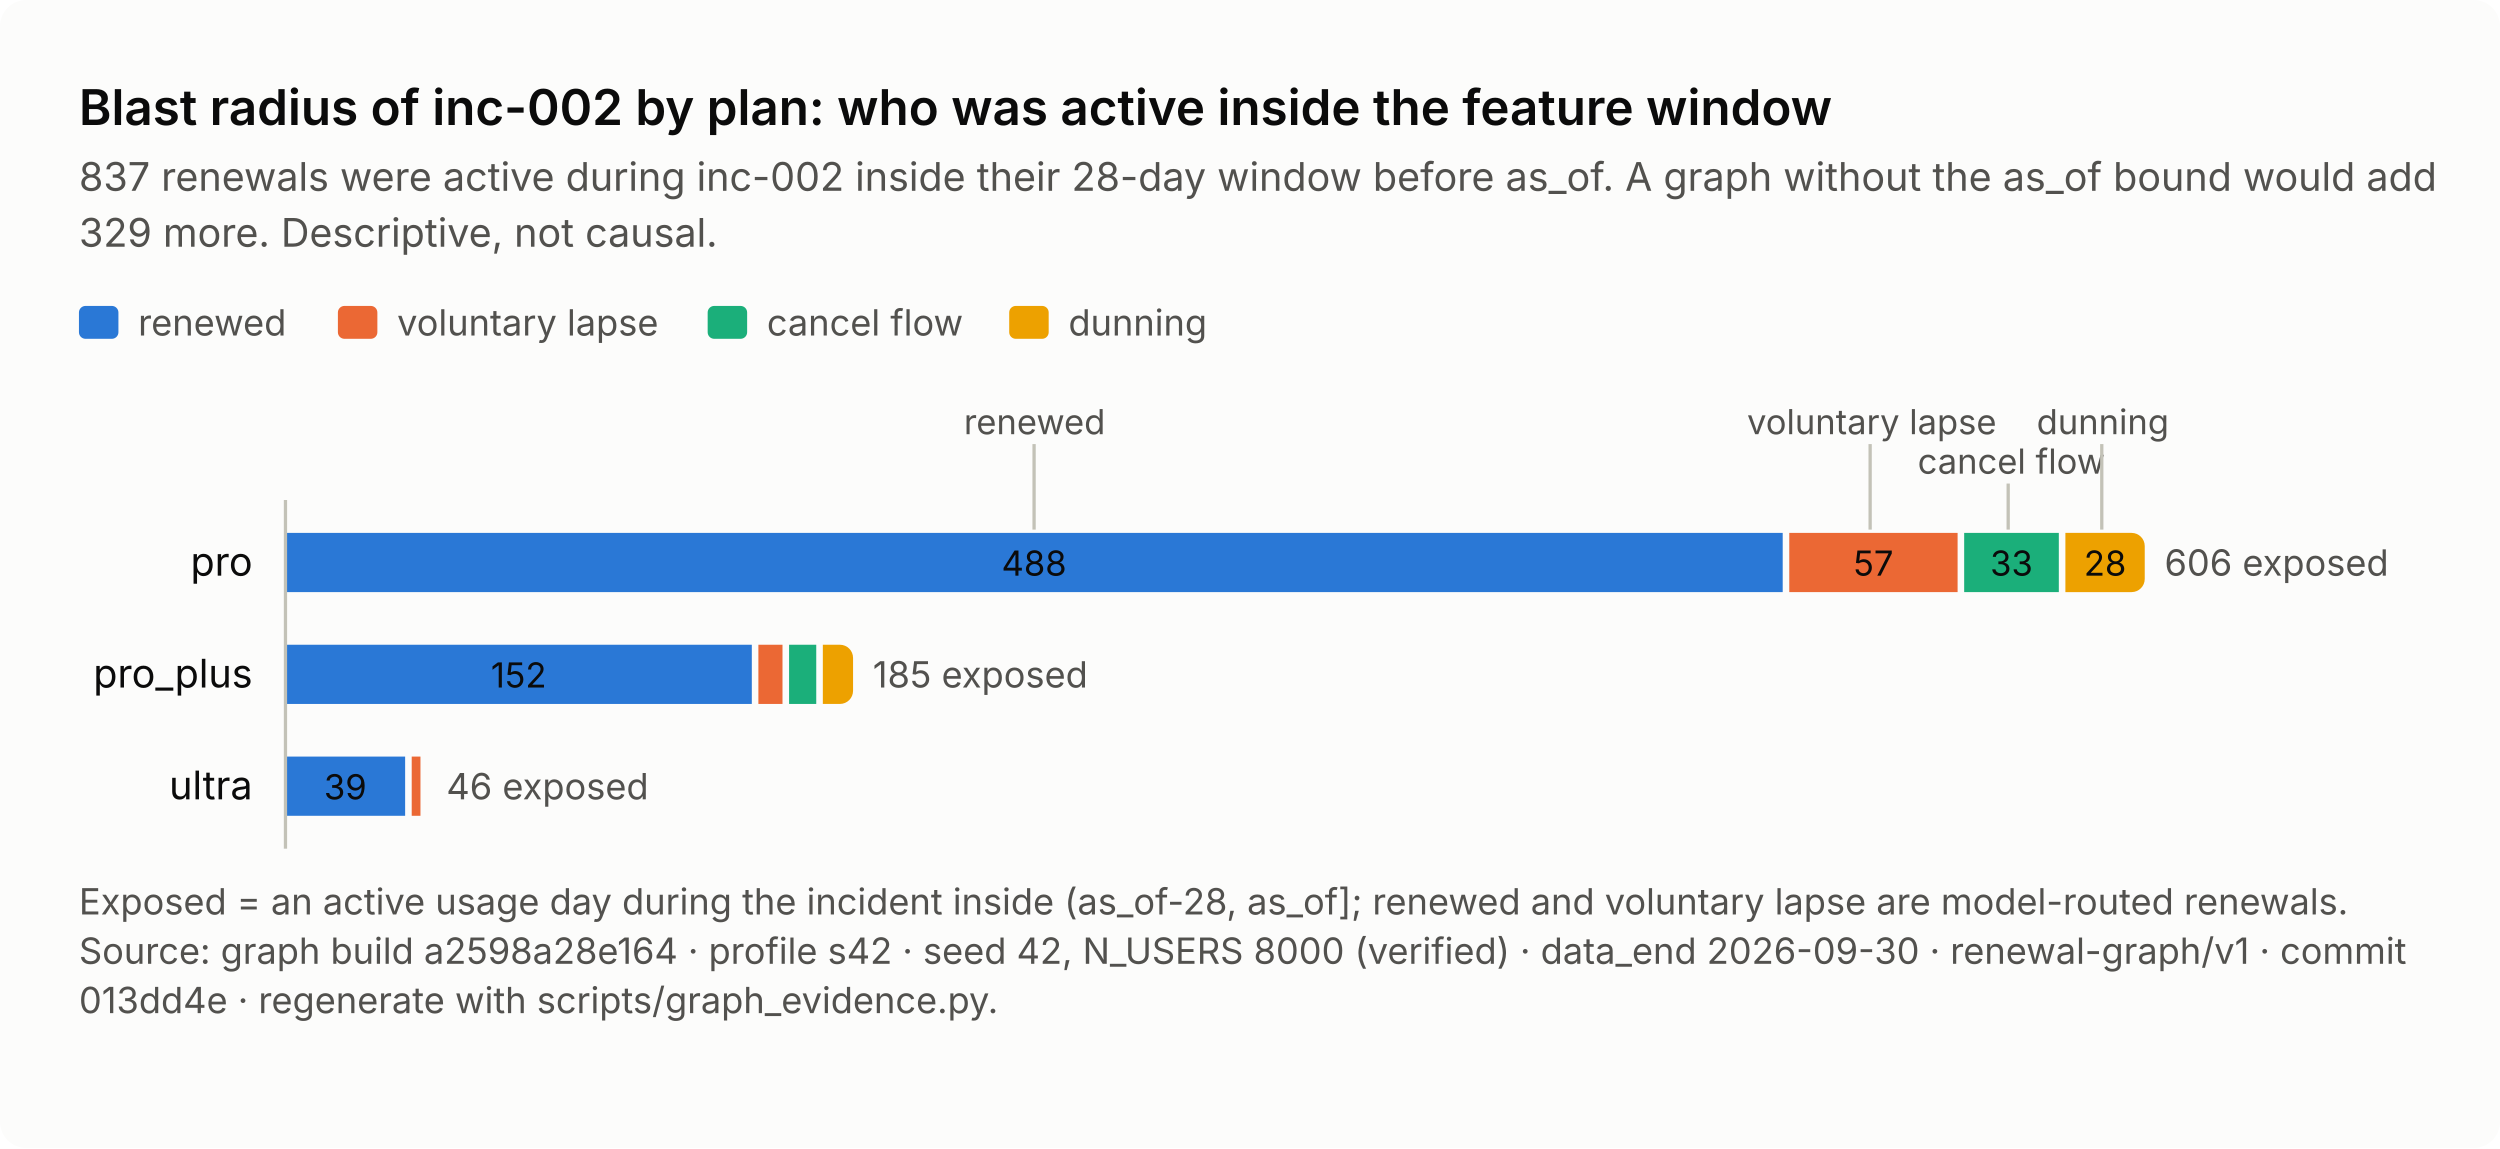
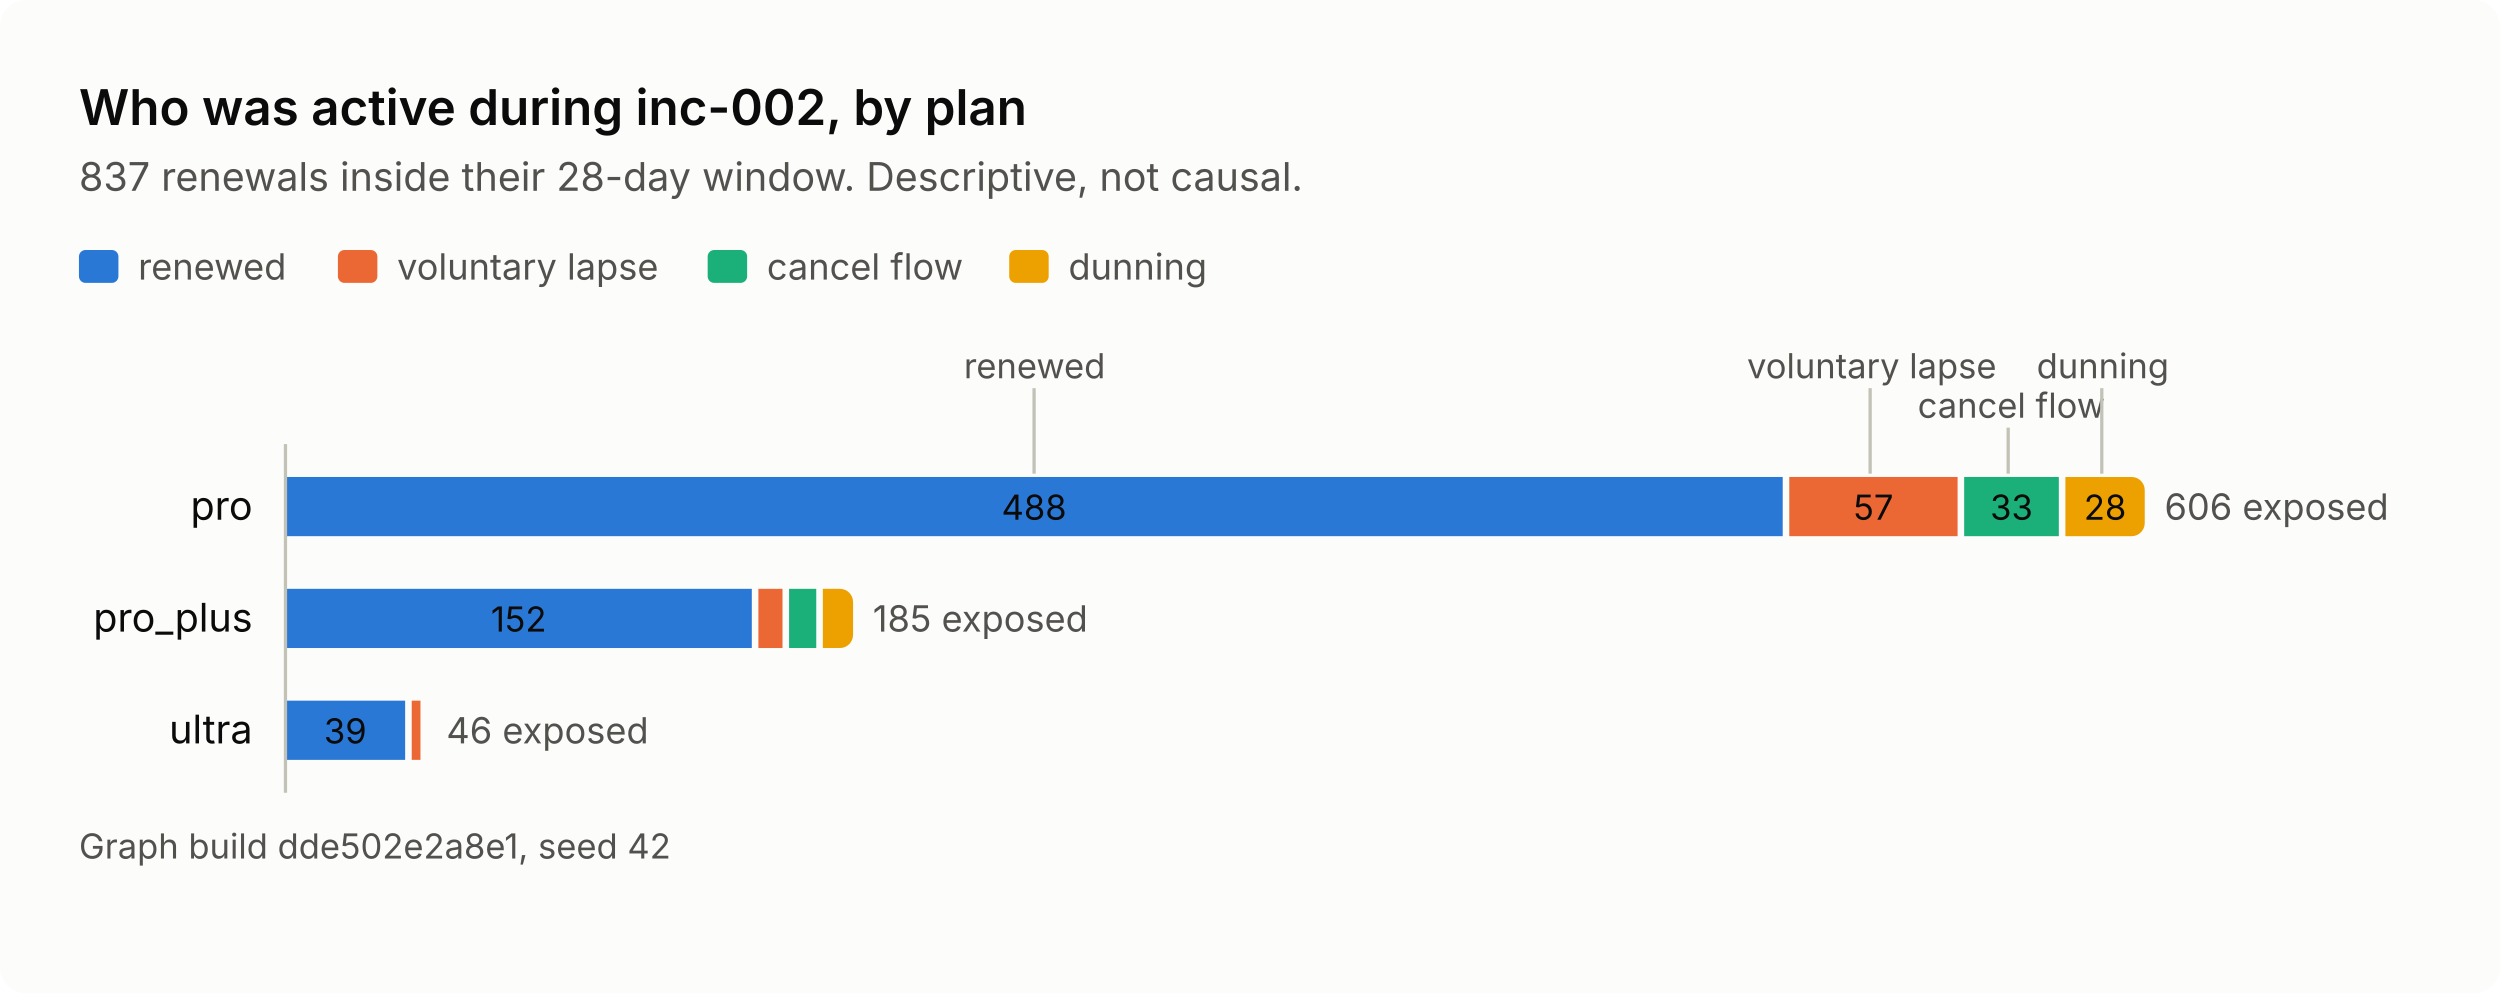
- <svg xmlns="http://www.w3.org/2000/svg" width="760" height="349" viewBox="0 0 760 349" role="img" font-family="system-ui, -apple-system, 'Segoe UI', sans-serif">
-   <rect width="760" height="349" rx="8" fill="#fcfcfb" />
-   <text x="24" y="38" font-size="15" fill="#0b0b0b" font-weight="600">Blast radius of inc-002 by plan: who was active inside the feature window</text>
-   <text x="24" y="58" font-size="12" fill="#52514e">837 renewals were active during inc-002 inside their 28-day window before as_of. A graph without the as_of bound would add</text>
-   <text x="24" y="75" font-size="12" fill="#52514e">329 more. Descriptive, not causal.</text>
-   <rect x="24" y="93" width="12" height="10" fill="#2a78d6" rx="2" />
-   <text x="42" y="102" font-size="11" fill="#52514e">renewed</text>
-   <rect x="102.72" y="93" width="12" height="10" fill="#eb6834" rx="2" />
-   <text x="120.72" y="102" font-size="11" fill="#52514e">voluntary lapse</text>
-   <rect x="215.13" y="93" width="12" height="10" fill="#1baf7a" rx="2" />
-   <text x="233.13" y="102" font-size="11" fill="#52514e">cancel flow</text>
-   <rect x="306.8" y="93" width="12" height="10" fill="#eda100" rx="2" />
-   <text x="324.8" y="102" font-size="11" fill="#52514e">dunning</text>
-   <text x="293.02" y="132" font-size="10.5" fill="#52514e">renewed</text>
-   <line x1="314.36" y1="135" x2="314.36" y2="161" stroke="#c3c2b7" stroke-width="1" />
-   <text x="531.1" y="132" font-size="10.5" fill="#52514e">voluntary lapse</text>
-   <line x1="568.52" y1="135" x2="568.52" y2="161" stroke="#c3c2b7" stroke-width="1" />
-   <text x="582.97" y="144" font-size="10.5" fill="#52514e">cancel flow</text>
-   <line x1="610.49" y1="147" x2="610.49" y2="161" stroke="#c3c2b7" stroke-width="1" />
-   <text x="619.14" y="132" font-size="10.5" fill="#52514e">dunning</text>
-   <line x1="638.94" y1="135" x2="638.94" y2="161" stroke="#c3c2b7" stroke-width="1" />
-   <text x="76.78" y="175" font-size="12" fill="#0b0b0b" text-anchor="end">pro</text>
+ <svg xmlns="http://www.w3.org/2000/svg" width="760" height="302" viewBox="0 0 760 302" role="img" font-family="system-ui, -apple-system, 'Segoe UI', sans-serif">
+   <rect width="760" height="302" rx="8" fill="#fcfcfb" />
+   <text x="24" y="38" font-size="15" fill="#0b0b0b" font-weight="600">Who was active during inc-002, by plan</text>
+   <text x="24" y="58" font-size="12" fill="#52514e">837 renewals inside their 28-day window. Descriptive, not causal.</text>
+   <rect x="24" y="76" width="12" height="10" fill="#2a78d6" rx="2" />
+   <text x="42" y="85" font-size="11" fill="#52514e">renewed</text>
+   <rect x="102.72" y="76" width="12" height="10" fill="#eb6834" rx="2" />
+   <text x="120.72" y="85" font-size="11" fill="#52514e">voluntary lapse</text>
+   <rect x="215.13" y="76" width="12" height="10" fill="#1baf7a" rx="2" />
+   <text x="233.13" y="85" font-size="11" fill="#52514e">cancel flow</text>
+   <rect x="306.8" y="76" width="12" height="10" fill="#eda100" rx="2" />
+   <text x="324.8" y="85" font-size="11" fill="#52514e">dunning</text>
+   <text x="293.02" y="115" font-size="10.5" fill="#52514e">renewed</text>
+   <line x1="314.36" y1="118" x2="314.36" y2="144" stroke="#c3c2b7" stroke-width="1" />
+   <text x="531.1" y="115" font-size="10.5" fill="#52514e">voluntary lapse</text>
+   <line x1="568.52" y1="118" x2="568.52" y2="144" stroke="#c3c2b7" stroke-width="1" />
+   <text x="582.97" y="127" font-size="10.5" fill="#52514e">cancel flow</text>
+   <line x1="610.49" y1="130" x2="610.49" y2="144" stroke="#c3c2b7" stroke-width="1" />
+   <text x="619.14" y="115" font-size="10.5" fill="#52514e">dunning</text>
+   <line x1="638.94" y1="118" x2="638.94" y2="144" stroke="#c3c2b7" stroke-width="1" />
+   <text x="76.78" y="158" font-size="12" fill="#0b0b0b" text-anchor="end">pro</text>
  <g>
-     <path d="M86.78 162H541.94V180H86.78Z" fill="#2a78d6" />
-     <text x="314.36" y="175" font-size="10.5" fill="#0b0b0b" text-anchor="middle" font-variant-numeric="tabular-nums">488</text>
+     <path d="M86.78 145H541.94V163H86.78Z" fill="#2a78d6" />
+     <text x="314.36" y="158" font-size="10.5" fill="#0b0b0b" text-anchor="middle" font-variant-numeric="tabular-nums">488</text>
  </g>
  <g>
-     <path d="M543.94 162H595.11V180H543.94Z" fill="#eb6834" />
-     <text x="569.52" y="175" font-size="10.5" fill="#0b0b0b" text-anchor="middle" font-variant-numeric="tabular-nums">57</text>
+     <path d="M543.94 145H595.11V163H543.94Z" fill="#eb6834" />
+     <text x="569.52" y="158" font-size="10.5" fill="#0b0b0b" text-anchor="middle" font-variant-numeric="tabular-nums">57</text>
  </g>
  <g>
-     <path d="M597.11 162H625.88V180H597.11Z" fill="#1baf7a" />
-     <text x="611.49" y="175" font-size="10.5" fill="#0b0b0b" text-anchor="middle" font-variant-numeric="tabular-nums">33</text>
+     <path d="M597.11 145H625.88V163H597.11Z" fill="#1baf7a" />
+     <text x="611.49" y="158" font-size="10.5" fill="#0b0b0b" text-anchor="middle" font-variant-numeric="tabular-nums">33</text>
  </g>
  <g>
-     <path d="M627.88 162H648A4 4 0 0 1 652 166V176A4 4 0 0 1 648 180H627.88Z" fill="#eda100" />
-     <text x="639.94" y="175" font-size="10.5" fill="#0b0b0b" text-anchor="middle" font-variant-numeric="tabular-nums">28</text>
+     <path d="M627.88 145H648A4 4 0 0 1 652 149V159A4 4 0 0 1 648 163H627.88Z" fill="#eda100" />
+     <text x="639.94" y="158" font-size="10.5" fill="#0b0b0b" text-anchor="middle" font-variant-numeric="tabular-nums">28</text>
  </g>
-   <text x="658" y="175" font-size="11" fill="#52514e" font-variant-numeric="tabular-nums">606 exposed</text>
-   <text x="76.78" y="209" font-size="12" fill="#0b0b0b" text-anchor="end">pro_plus</text>
+   <text x="658" y="158" font-size="11" fill="#52514e" font-variant-numeric="tabular-nums">606 exposed</text>
+   <text x="76.78" y="192" font-size="12" fill="#0b0b0b" text-anchor="end">pro_plus</text>
  <g>
-     <path d="M86.78 196H228.55V214H86.78Z" fill="#2a78d6" />
-     <text x="157.67" y="209" font-size="10.5" fill="#0b0b0b" text-anchor="middle" font-variant-numeric="tabular-nums">152</text>
+     <path d="M86.78 179H228.55V197H86.78Z" fill="#2a78d6" />
+     <text x="157.67" y="192" font-size="10.5" fill="#0b0b0b" text-anchor="middle" font-variant-numeric="tabular-nums">152</text>
  </g>
  <g>
-     <path d="M230.55 196H237.88V214H230.55Z" fill="#eb6834" />
+     <path d="M230.55 179H237.88V197H230.55Z" fill="#eb6834" />
  </g>
  <g>
-     <path d="M239.88 196H248.14V214H239.88Z" fill="#1baf7a" />
+     <path d="M239.88 179H248.14V197H239.88Z" fill="#1baf7a" />
  </g>
  <g>
-     <path d="M250.14 196H255.33A4 4 0 0 1 259.33 200V210A4 4 0 0 1 255.33 214H250.14Z" fill="#eda100" />
+     <path d="M250.14 179H255.33A4 4 0 0 1 259.33 183V193A4 4 0 0 1 255.33 197H250.14Z" fill="#eda100" />
  </g>
-   <text x="265.33" y="209" font-size="11" fill="#52514e" font-variant-numeric="tabular-nums">185 exposed</text>
-   <text x="76.78" y="243" font-size="12" fill="#0b0b0b" text-anchor="end">ultra</text>
+   <text x="265.33" y="192" font-size="11" fill="#52514e" font-variant-numeric="tabular-nums">185 exposed</text>
+   <text x="76.78" y="226" font-size="12" fill="#0b0b0b" text-anchor="end">ultra</text>
  <g>
-     <path d="M86.78 230H123.16V248H86.78Z" fill="#2a78d6" />
-     <text x="104.97" y="243" font-size="10.5" fill="#0b0b0b" text-anchor="middle" font-variant-numeric="tabular-nums">39</text>
+     <path d="M86.78 213H123.16V231H86.78Z" fill="#2a78d6" />
+     <text x="104.97" y="226" font-size="10.5" fill="#0b0b0b" text-anchor="middle" font-variant-numeric="tabular-nums">39</text>
  </g>
  <g>
-     <path d="M125.16 230H127.82V248H125.16Z" fill="#eb6834" />
+     <path d="M125.16 213H127.82V231H125.16Z" fill="#eb6834" />
  </g>
  <g />
-   <text x="135.69" y="243" font-size="11" fill="#52514e" font-variant-numeric="tabular-nums">46 exposed</text>
-   <line x1="86.78" y1="152" x2="86.78" y2="258" stroke="#c3c2b7" stroke-width="1" />
-   <text x="24" y="278" font-size="11" fill="#52514e">Exposed = an active usage day during the incident inside (as_of-28, as_of]; renewed and voluntary lapse are model-routed renewals.</text>
-   <text x="24" y="293" font-size="11" fill="#52514e">Source: graph build a2598a28e164 · profile s42 · seed 42, N_USERS 8000 (verified) · data_end 2026-09-30 · renewal-graph/v1 · commit</text>
-   <text x="24" y="308" font-size="11" fill="#52514e">013dd4e · regenerate with scripts/graph_evidence.py.</text>
+   <text x="135.69" y="226" font-size="11" fill="#52514e" font-variant-numeric="tabular-nums">46 exposed</text>
+   <line x1="86.78" y1="135" x2="86.78" y2="241" stroke="#c3c2b7" stroke-width="1" />
+   <text x="24" y="261" font-size="10.5" fill="#52514e">Graph build dde502e2a8e1, seed 42</text>
</svg>
